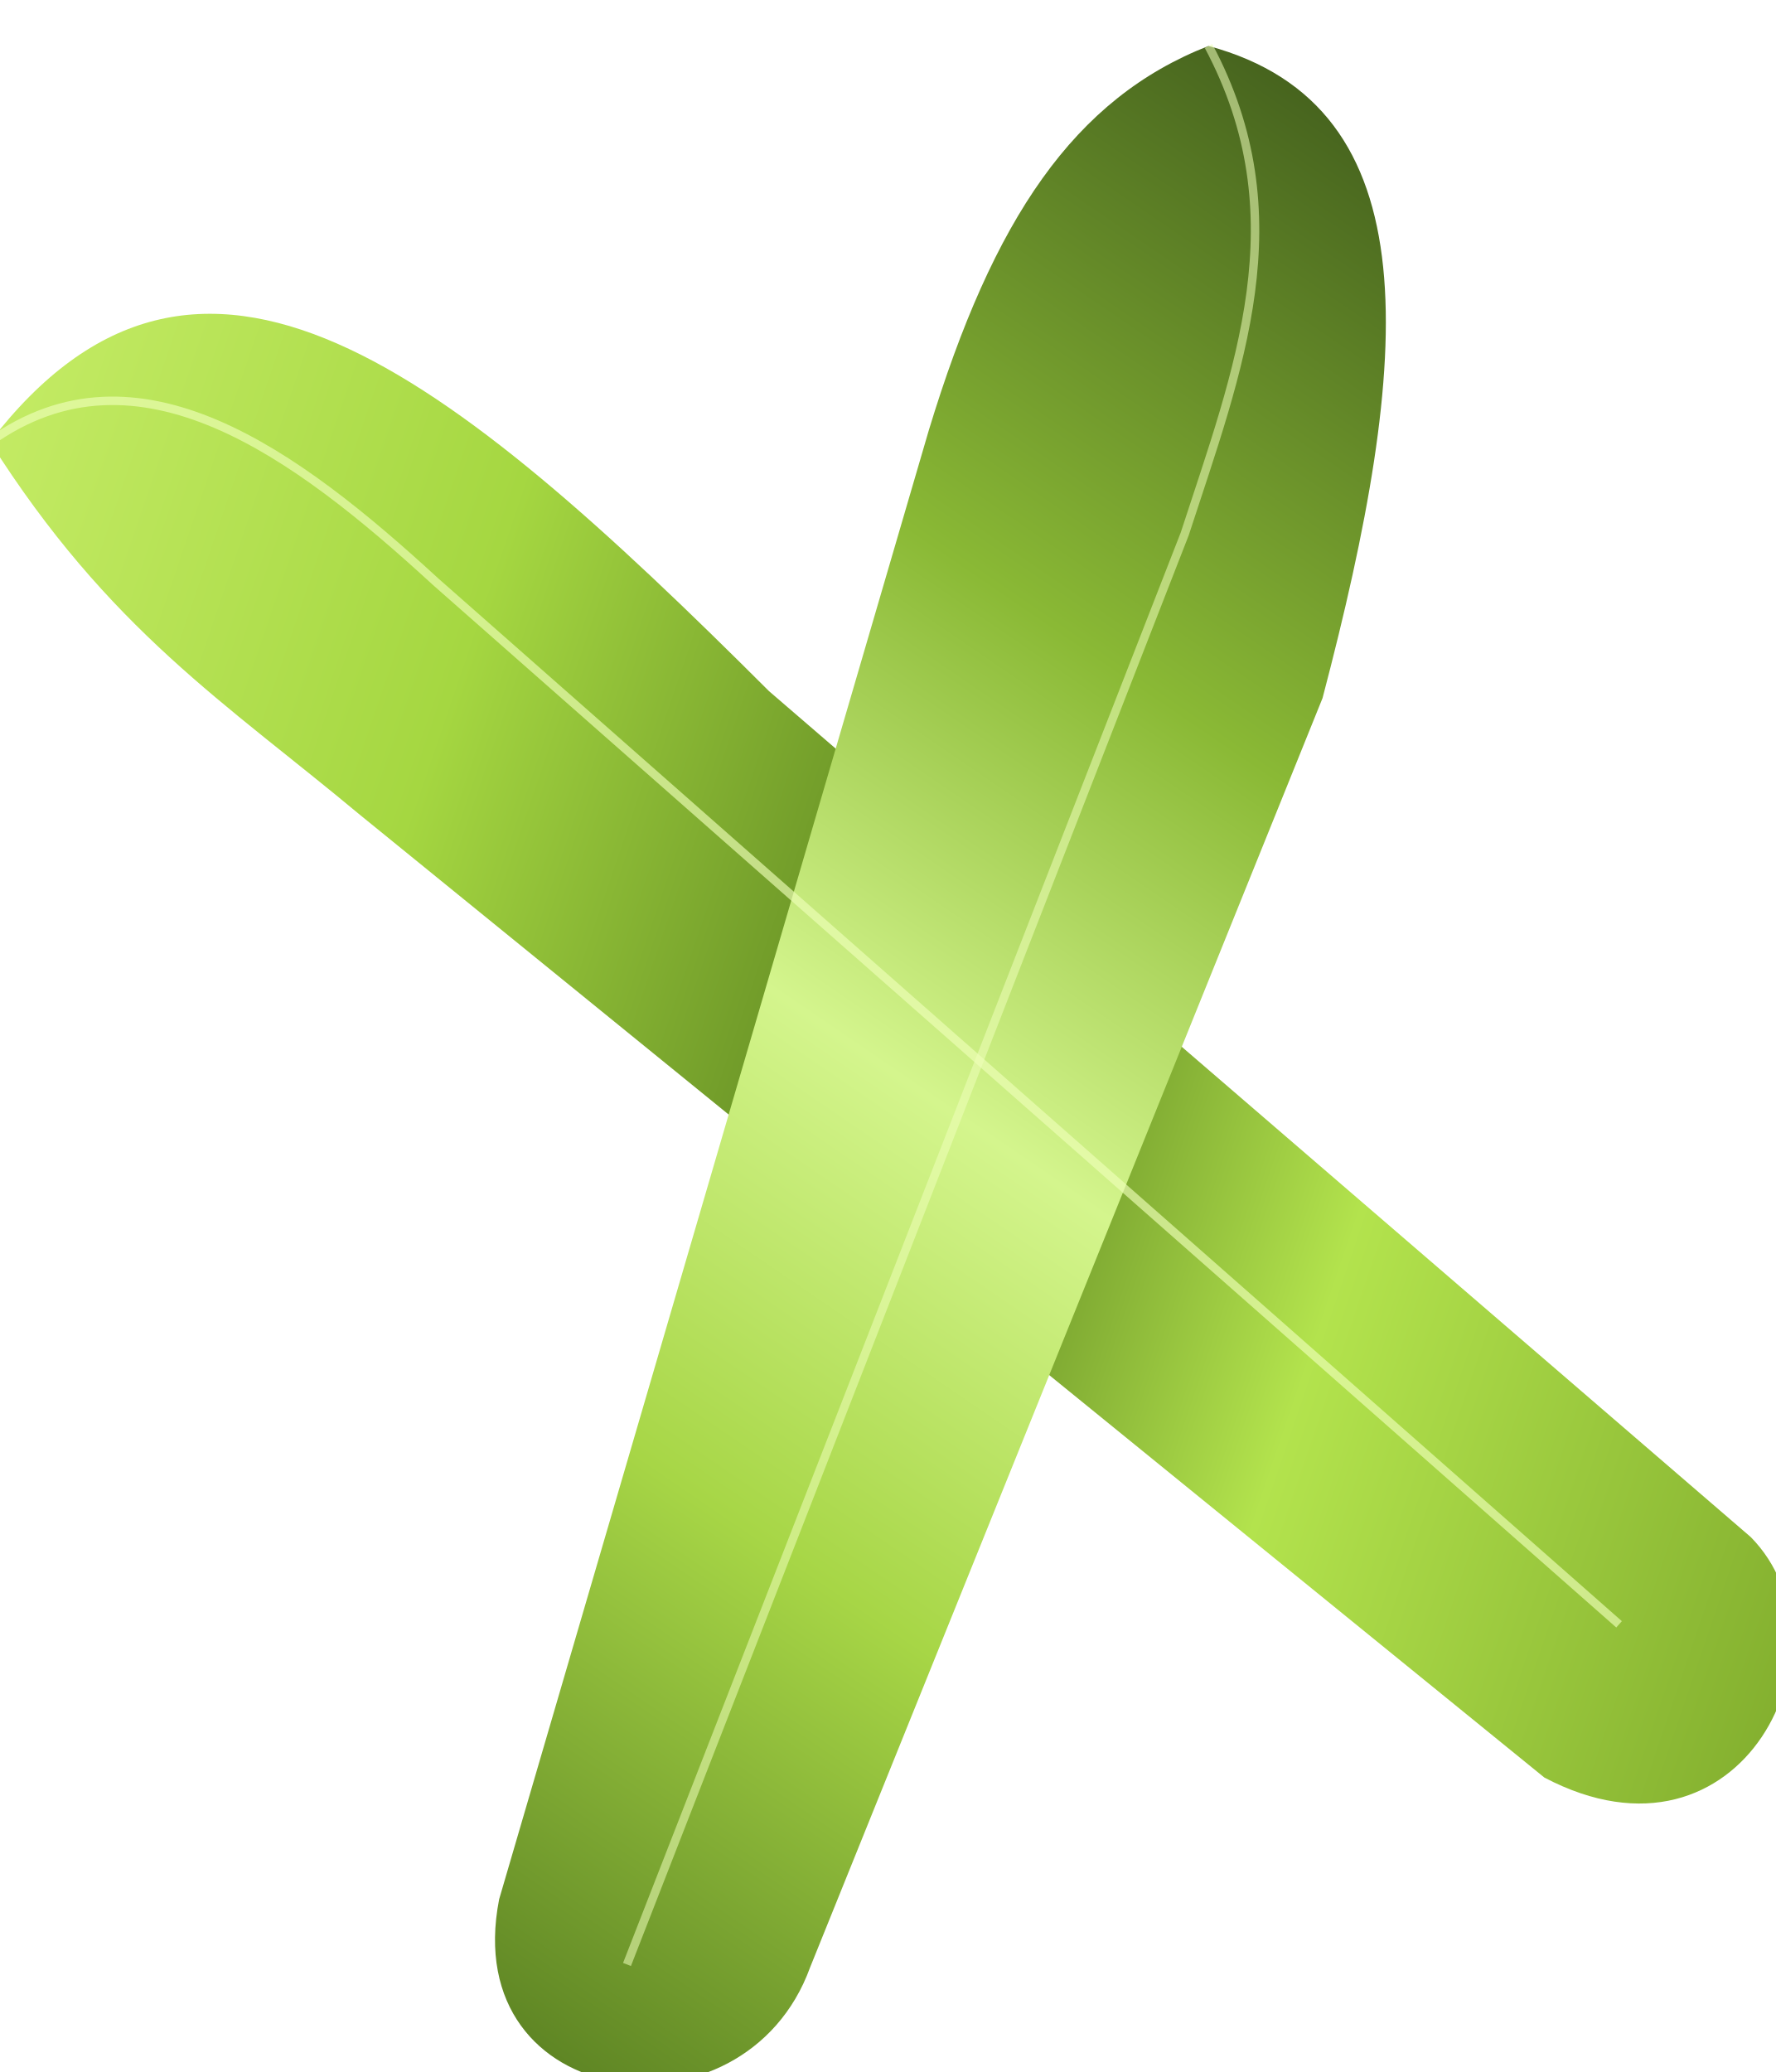
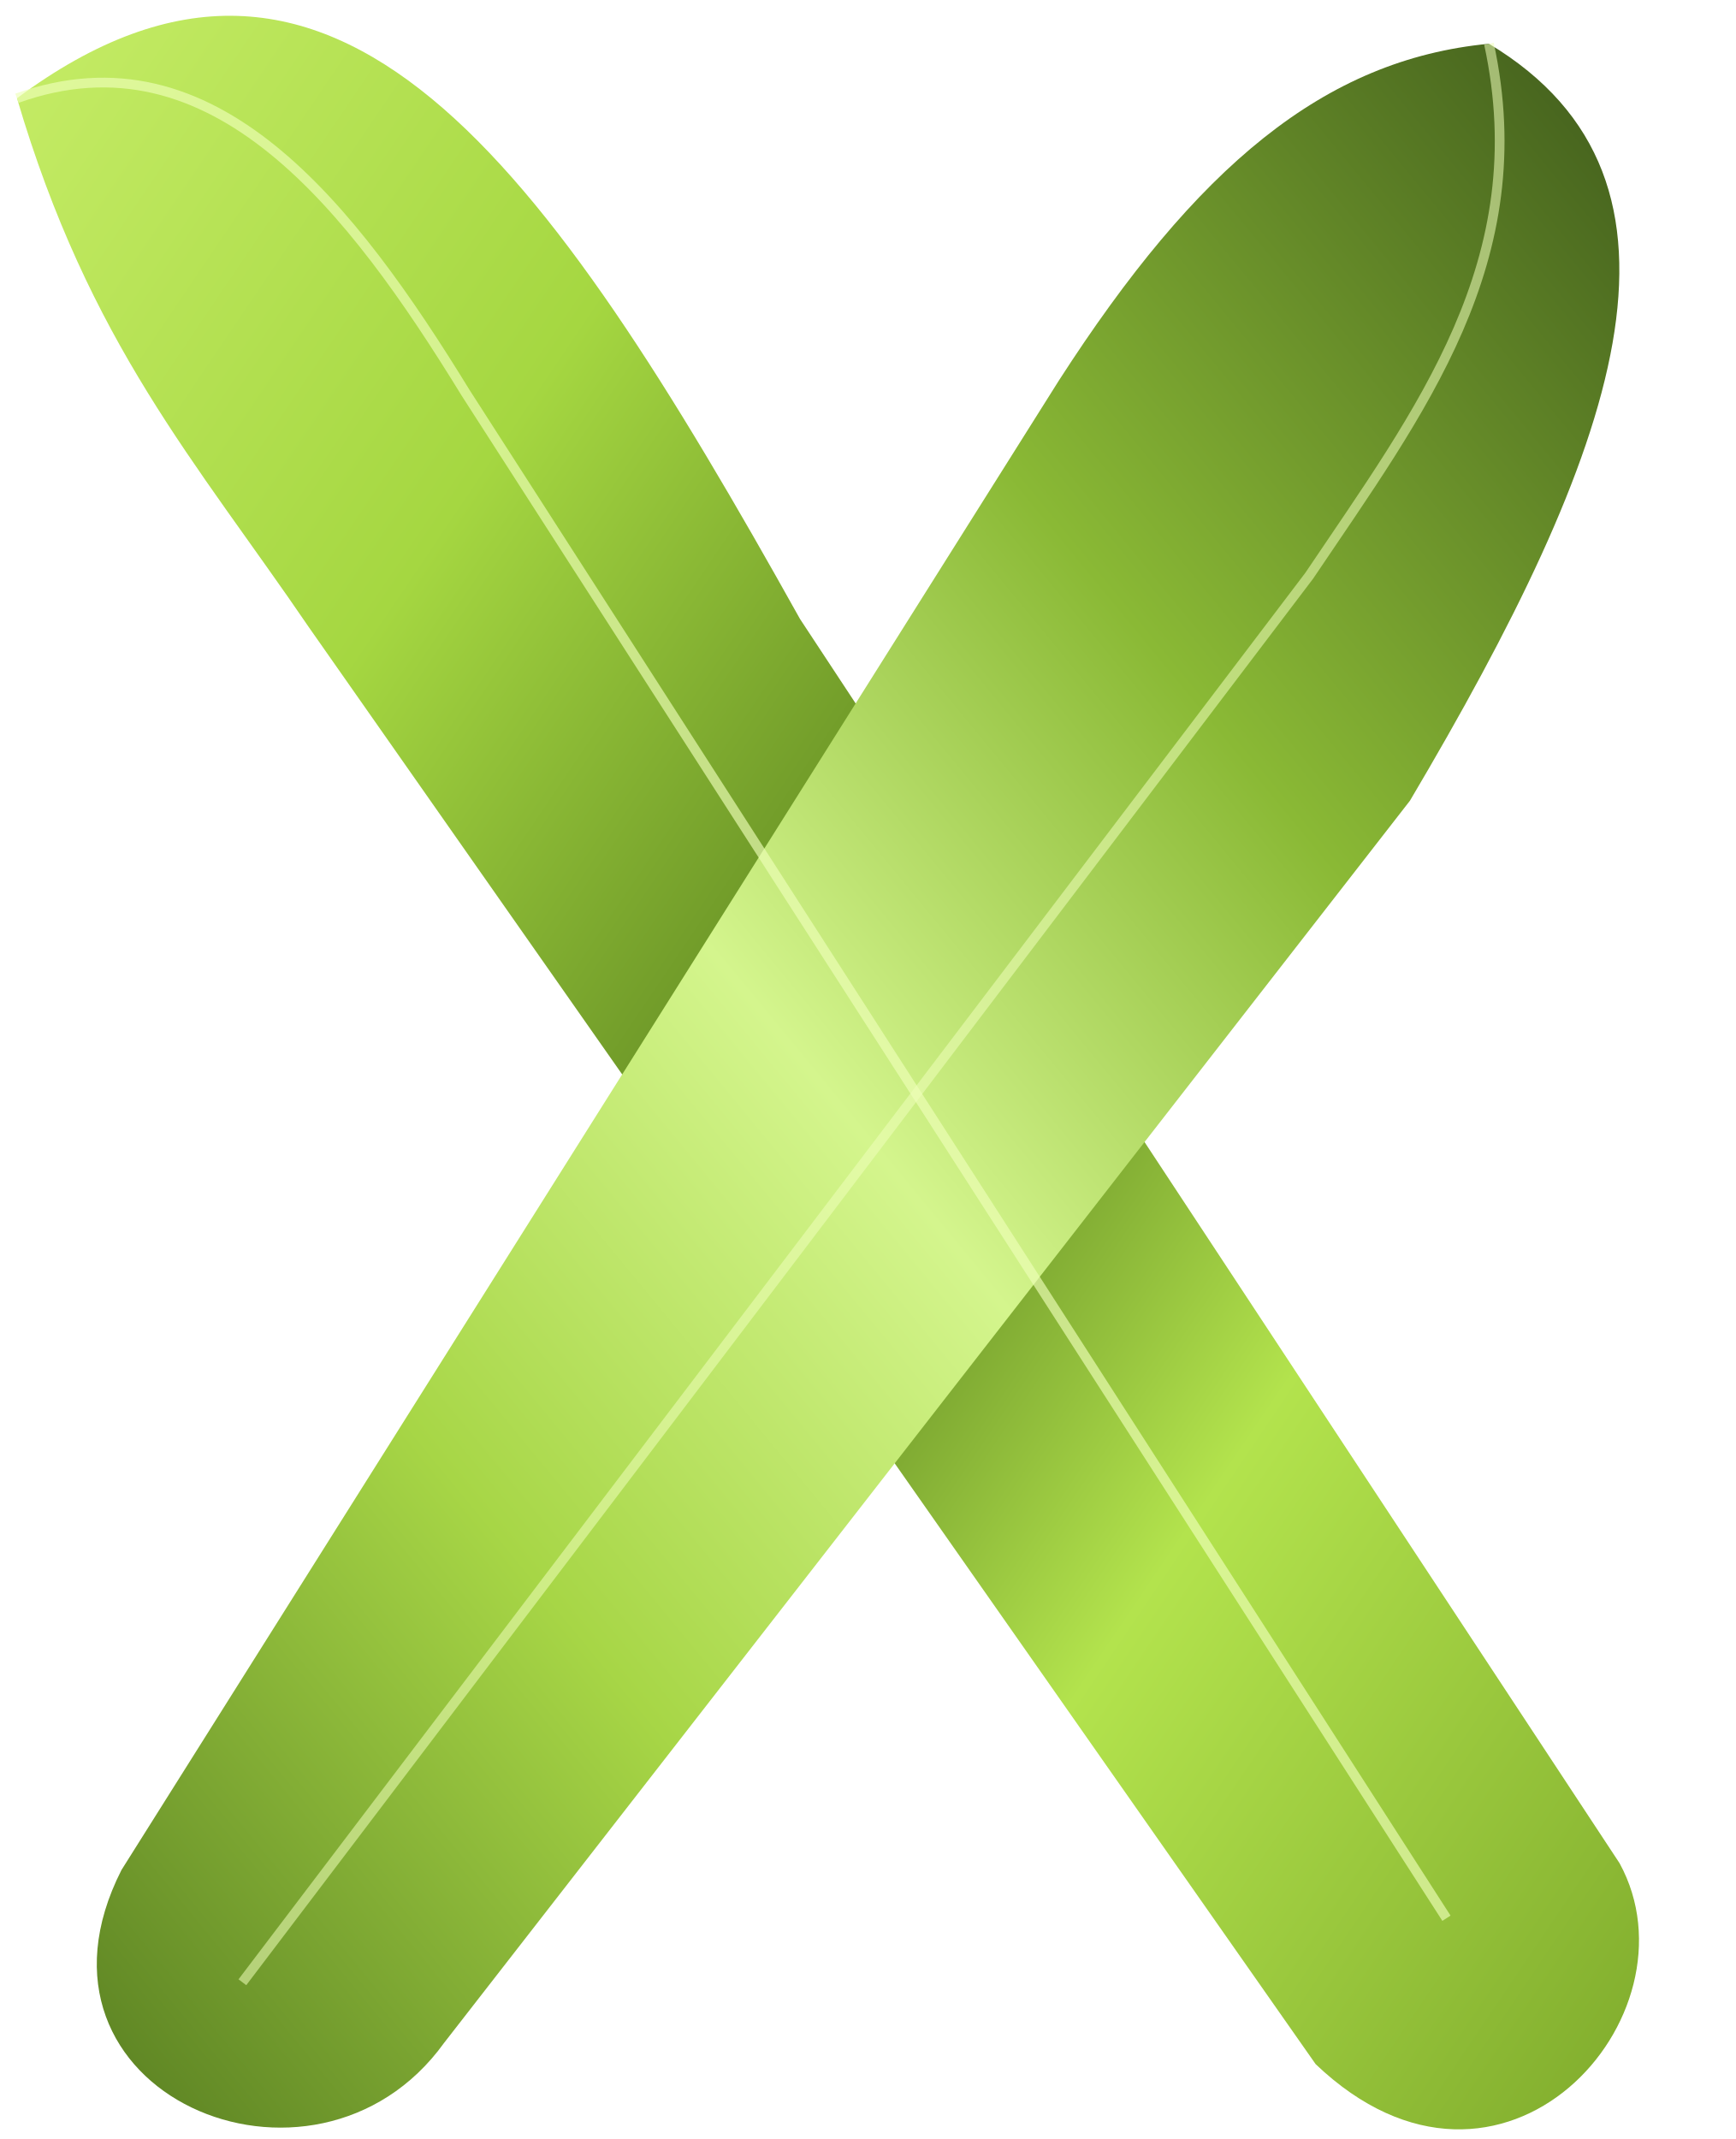
- <svg xmlns="http://www.w3.org/2000/svg" viewBox="90 50 420 490">
+ <svg xmlns="http://www.w3.org/2000/svg" viewBox="132 82 357 440">
  <defs>
    <linearGradient id="ribbonA" x1="0" y1="0" x2="1" y2="1">
      <stop stop-color="#c5ec66" />
      <stop offset=".25" stop-color="#a5d741" />
      <stop offset=".52" stop-color="#587f1e" />
      <stop offset=".72" stop-color="#b3e34d" />
      <stop offset="1" stop-color="#7fab2c" />
    </linearGradient>
    <linearGradient id="ribbonB" x1="0" y1="1" x2="1" y2="0">
      <stop stop-color="#567c20" />
      <stop offset=".28" stop-color="#a7d646" />
      <stop offset=".49" stop-color="#d4f58d" />
      <stop offset=".7" stop-color="#8ab935" />
      <stop offset="1" stop-color="#3e591b" />
    </linearGradient>
  </defs>
-   <g transform="translate(300 300) rotate(-18) translate(-300 -300)">
+   <g transform="rotate(-2.12 307 302)">
    <path d="M143 96 C210 50 251 113 300 209 L459 471 C475 503 432 548 395 510 L199 207 C177 172 156 147 143 96Z" fill="url(#ribbonA)" />
    <path d="M446 96 C492 126 469 181 424 251 L216 499 C188 535 126 506 151 461 L355 162 C385 119 412 98 446 96Z" fill="url(#ribbonB)" />
    <path d="M143 96 C184 83 211 121 233 160 L423 481" fill="none" stroke="#efffb9" stroke-opacity=".65" stroke-width="2" />
    <path d="M446 96 C454 141 429 171 405 204 L175 485" fill="none" stroke="#efffb9" stroke-opacity=".55" stroke-width="2" />
  </g>
</svg>
